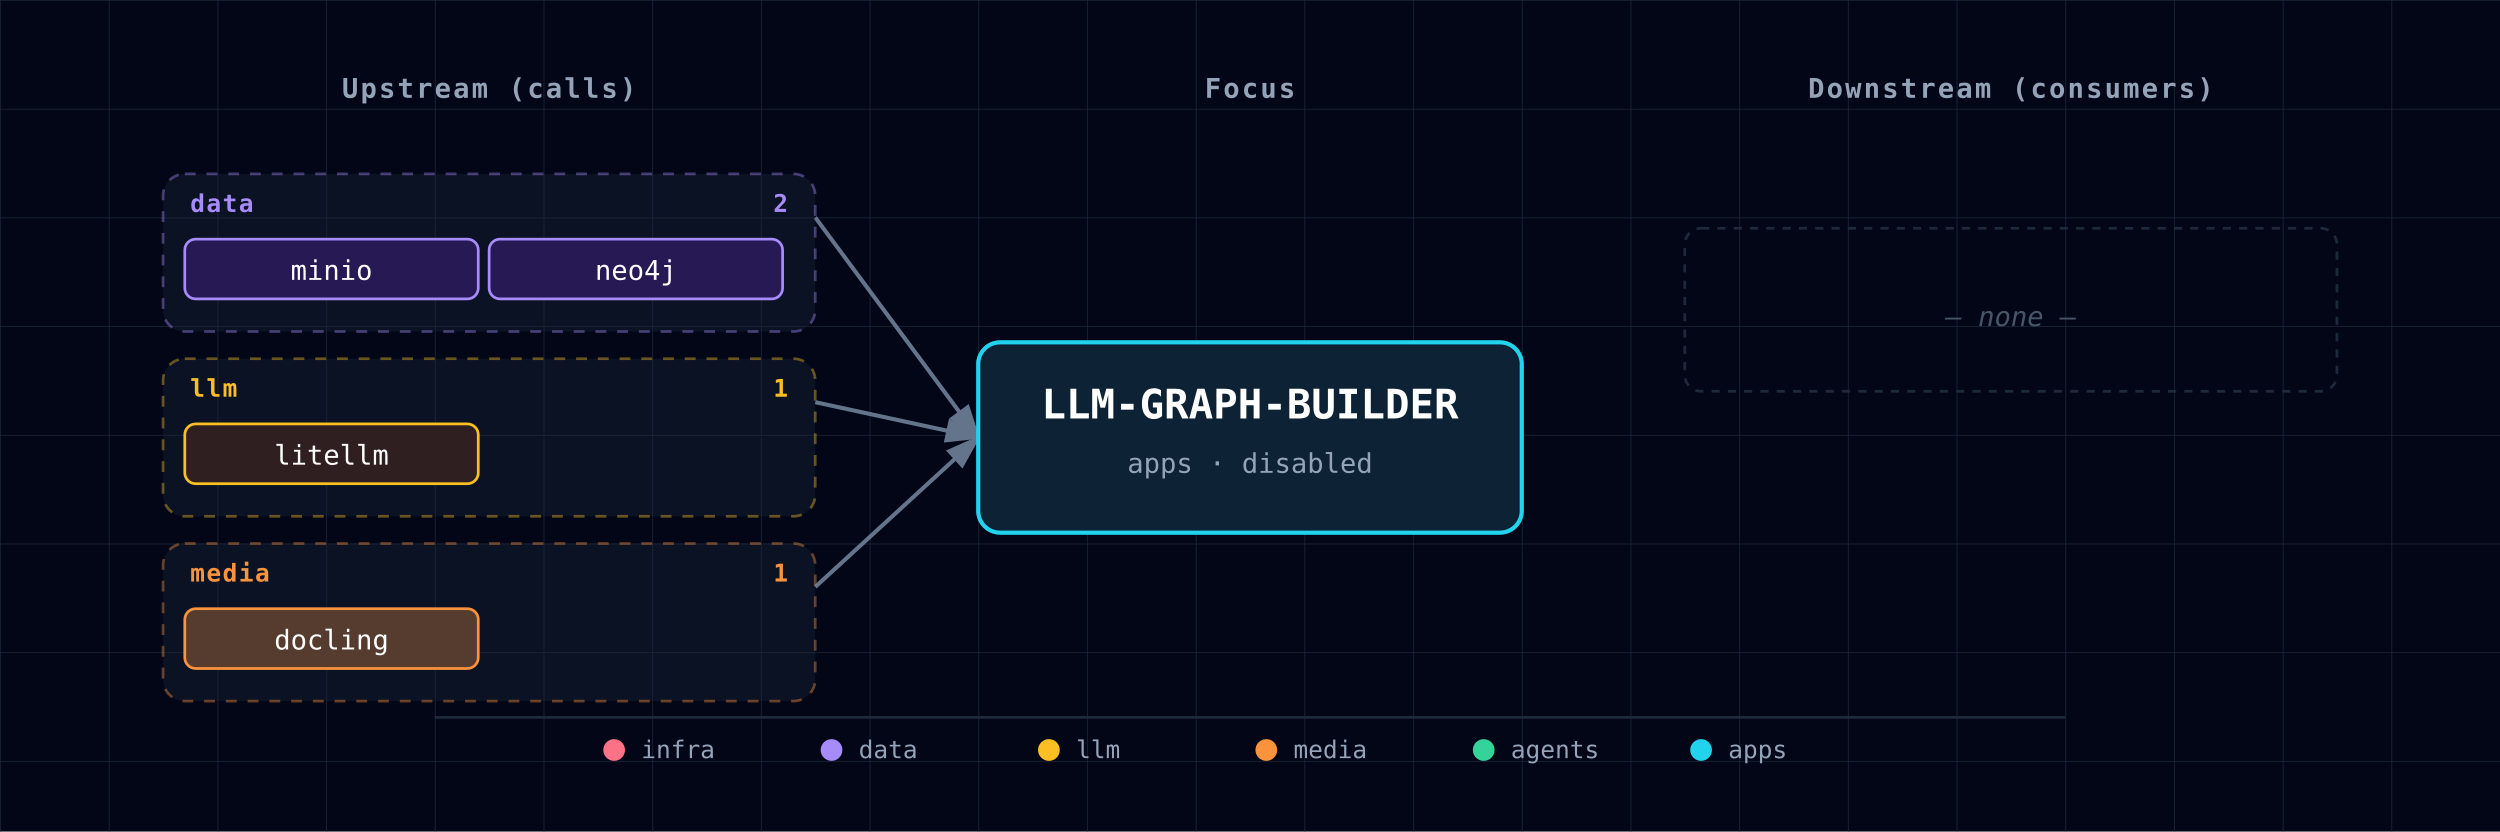
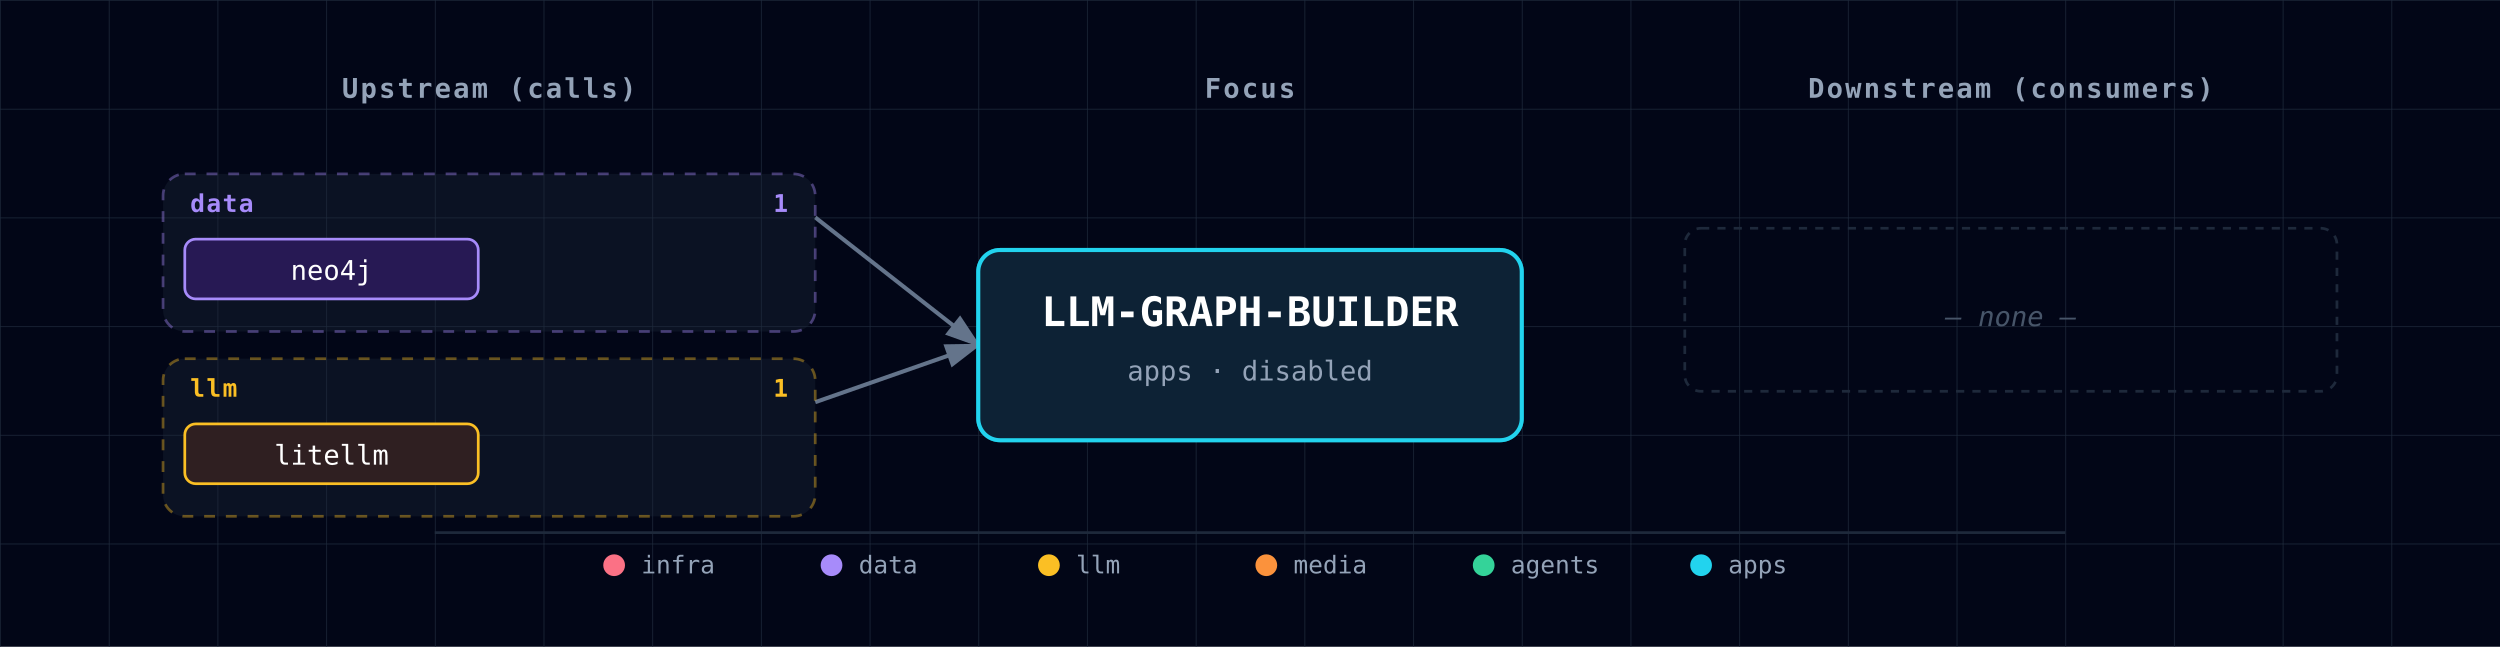
- <svg xmlns="http://www.w3.org/2000/svg" viewBox="0 0 920 306" font-family="'JetBrains Mono', 'Fira Code', Menlo, Consolas, monospace">
+ <svg xmlns="http://www.w3.org/2000/svg" viewBox="0 0 920 238" font-family="'JetBrains Mono', 'Fira Code', Menlo, Consolas, monospace">
  <defs>
    <pattern id="grid" width="40" height="40" patternUnits="userSpaceOnUse">
      <path d="M 40 0 L 0 0 0 40" fill="none" stroke="#1e293b" stroke-width="0.5" />
    </pattern>
    <marker id="arrowhead" markerWidth="9" markerHeight="6" refX="8" refY="3" orient="auto">
      <polygon points="0 0, 9 3, 0 6" fill="#64748b" />
    </marker>
    <filter id="focus-glow" x="-50%" y="-50%" width="200%" height="200%">
      <feGaussianBlur in="SourceAlpha" stdDeviation="6" />
      <feFlood flood-color="#22d3ee" flood-opacity="0.6" />
      <feComposite in2="SourceAlpha" operator="in" />
      <feMerge>
        <feMergeNode />
        <feMergeNode in="SourceGraphic" />
      </feMerge>
    </filter>
  </defs>
-   <rect width="920" height="306" fill="#020617" />
-   <rect width="920" height="306" fill="url(#grid)" />
+   <rect width="920" height="238" fill="#020617" />
+   <rect width="920" height="238" fill="url(#grid)" />
  <text x="180" y="36" fill="#94a3b8" font-size="10" font-weight="600" text-anchor="middle" letter-spacing="0.08em">Upstream (calls)</text>
  <text x="460" y="36" fill="#94a3b8" font-size="10" font-weight="600" text-anchor="middle" letter-spacing="0.08em">Focus</text>
  <text x="740" y="36" fill="#94a3b8" font-size="10" font-weight="600" text-anchor="middle" letter-spacing="0.08em">Downstream (consumers)</text>
-   <line x1="300" y1="80" x2="360" y2="161" stroke="#64748b" stroke-width="1.5" marker-end="url(#arrowhead)" />
-   <line x1="300" y1="148" x2="360" y2="161" stroke="#64748b" stroke-width="1.5" marker-end="url(#arrowhead)" />
-   <line x1="300" y1="216" x2="360" y2="161" stroke="#64748b" stroke-width="1.5" marker-end="url(#arrowhead)" />
+   <line x1="300" y1="80" x2="360" y2="127" stroke="#64748b" stroke-width="1.5" marker-end="url(#arrowhead)" />
+   <line x1="300" y1="148" x2="360" y2="127" stroke="#64748b" stroke-width="1.5" marker-end="url(#arrowhead)" />
  <g>
    <g class="cluster">
      <rect x="60" y="64" width="240" height="58" rx="8" fill="rgba(30,41,59,0.35)" stroke="#a78bfa" stroke-width="1" stroke-dasharray="4,4" stroke-opacity="0.4" />
      <text x="70" y="78" fill="#a78bfa" font-size="9" font-weight="700" text-anchor="start" style="letter-spacing:0.06em;text-transform:uppercase;">data</text>
-       <text x="290" y="78" fill="#a78bfa" font-size="9" font-weight="600" text-anchor="end">2</text>
+       <text x="290" y="78" fill="#a78bfa" font-size="9" font-weight="600" text-anchor="end">1</text>
    </g>
    <g>
      <rect x="68" y="88" width="108" height="22" rx="4" fill="#0f172a" />
      <rect x="68" y="88" width="108" height="22" rx="4" fill="rgba(76, 29, 149, 0.4)" stroke="#a78bfa" stroke-width="1" />
-       <text x="122" y="103" fill="white" font-size="10" text-anchor="middle">minio</text>
-     </g>
-     <g>
-       <rect x="180" y="88" width="108" height="22" rx="4" fill="#0f172a" />
-       <rect x="180" y="88" width="108" height="22" rx="4" fill="rgba(76, 29, 149, 0.4)" stroke="#a78bfa" stroke-width="1" />
-       <text x="234" y="103" fill="white" font-size="10" text-anchor="middle">neo4j</text>
+       <text x="122" y="103" fill="white" font-size="10" text-anchor="middle">neo4j</text>
    </g>
    <g class="cluster">
      <rect x="60" y="132" width="240" height="58" rx="8" fill="rgba(30,41,59,0.35)" stroke="#fbbf24" stroke-width="1" stroke-dasharray="4,4" stroke-opacity="0.4" />
      <text x="70" y="146" fill="#fbbf24" font-size="9" font-weight="700" text-anchor="start" style="letter-spacing:0.06em;text-transform:uppercase;">llm</text>
      <text x="290" y="146" fill="#fbbf24" font-size="9" font-weight="600" text-anchor="end">1</text>
    </g>
    <g>
      <rect x="68" y="156" width="108" height="22" rx="4" fill="#0f172a" />
      <rect x="68" y="156" width="108" height="22" rx="4" fill="rgba(120, 53, 15, 0.3)" stroke="#fbbf24" stroke-width="1" />
      <text x="122" y="171" fill="white" font-size="10" text-anchor="middle">litellm</text>
    </g>
-     <g class="cluster">
-       <rect x="60" y="200" width="240" height="58" rx="8" fill="rgba(30,41,59,0.35)" stroke="#fb923c" stroke-width="1" stroke-dasharray="4,4" stroke-opacity="0.4" />
-       <text x="70" y="214" fill="#fb923c" font-size="9" font-weight="700" text-anchor="start" style="letter-spacing:0.06em;text-transform:uppercase;">media</text>
-       <text x="290" y="214" fill="#fb923c" font-size="9" font-weight="600" text-anchor="end">1</text>
-     </g>
-     <g>
-       <rect x="68" y="224" width="108" height="22" rx="4" fill="#0f172a" />
-       <rect x="68" y="224" width="108" height="22" rx="4" fill="rgba(251, 146, 60, 0.3)" stroke="#fb923c" stroke-width="1" />
-       <text x="122" y="239" fill="white" font-size="10" text-anchor="middle">docling</text>
-     </g>
  </g>
  <g>
    <rect x="620" y="84" width="240" height="60" rx="6" fill="none" stroke="#1e293b" stroke-width="1" stroke-dasharray="3,3" />
    <text x="740" y="120" fill="#475569" font-size="10" font-style="italic" text-anchor="middle">— none —</text>
  </g>
  <g class="focus" filter="url(#focus-glow)">
-     <rect x="360" y="126" width="200" height="70" rx="8" fill="#0f172a" />
-     <rect x="360" y="126" width="200" height="70" rx="8" fill="rgba(8, 51, 68, 0.4)" stroke="#22d3ee" stroke-width="1.5" />
-     <text x="460" y="154" fill="white" font-size="15" font-weight="700" text-anchor="middle">LLM-GRAPH-BUILDER</text>
-     <text x="460" y="174" fill="#94a3b8" font-size="10" text-anchor="middle">apps · disabled</text>
+     <rect x="360" y="92" width="200" height="70" rx="8" fill="#0f172a" />
+     <rect x="360" y="92" width="200" height="70" rx="8" fill="rgba(8, 51, 68, 0.4)" stroke="#22d3ee" stroke-width="1.5" />
+     <text x="460" y="120" fill="white" font-size="15" font-weight="700" text-anchor="middle">LLM-GRAPH-BUILDER</text>
+     <text x="460" y="140" fill="#94a3b8" font-size="10" text-anchor="middle">apps · disabled</text>
  </g>
  <g class="legend">
-     <line x1="160" y1="264" x2="760" y2="264" stroke="#1e293b" stroke-width="1" />
-     <circle cx="226" cy="276" r="4" fill="#fb7185" />
-     <text x="236" y="279" fill="#94a3b8" font-size="9" font-weight="400" text-anchor="start">infra</text>
-     <circle cx="306" cy="276" r="4" fill="#a78bfa" />
-     <text x="316" y="279" fill="#94a3b8" font-size="9" font-weight="400" text-anchor="start">data</text>
-     <circle cx="386" cy="276" r="4" fill="#fbbf24" />
-     <text x="396" y="279" fill="#94a3b8" font-size="9" font-weight="400" text-anchor="start">llm</text>
-     <circle cx="466" cy="276" r="4" fill="#fb923c" />
-     <text x="476" y="279" fill="#94a3b8" font-size="9" font-weight="400" text-anchor="start">media</text>
-     <circle cx="546" cy="276" r="4" fill="#34d399" />
-     <text x="556" y="279" fill="#94a3b8" font-size="9" font-weight="400" text-anchor="start">agents</text>
-     <circle cx="626" cy="276" r="4" fill="#22d3ee" />
-     <text x="636" y="279" fill="#94a3b8" font-size="9" font-weight="400" text-anchor="start">apps</text>
+     <line x1="160" y1="196" x2="760" y2="196" stroke="#1e293b" stroke-width="1" />
+     <circle cx="226" cy="208" r="4" fill="#fb7185" />
+     <text x="236" y="211" fill="#94a3b8" font-size="9" font-weight="400" text-anchor="start">infra</text>
+     <circle cx="306" cy="208" r="4" fill="#a78bfa" />
+     <text x="316" y="211" fill="#94a3b8" font-size="9" font-weight="400" text-anchor="start">data</text>
+     <circle cx="386" cy="208" r="4" fill="#fbbf24" />
+     <text x="396" y="211" fill="#94a3b8" font-size="9" font-weight="400" text-anchor="start">llm</text>
+     <circle cx="466" cy="208" r="4" fill="#fb923c" />
+     <text x="476" y="211" fill="#94a3b8" font-size="9" font-weight="400" text-anchor="start">media</text>
+     <circle cx="546" cy="208" r="4" fill="#34d399" />
+     <text x="556" y="211" fill="#94a3b8" font-size="9" font-weight="400" text-anchor="start">agents</text>
+     <circle cx="626" cy="208" r="4" fill="#22d3ee" />
+     <text x="636" y="211" fill="#94a3b8" font-size="9" font-weight="400" text-anchor="start">apps</text>
  </g>
</svg>
